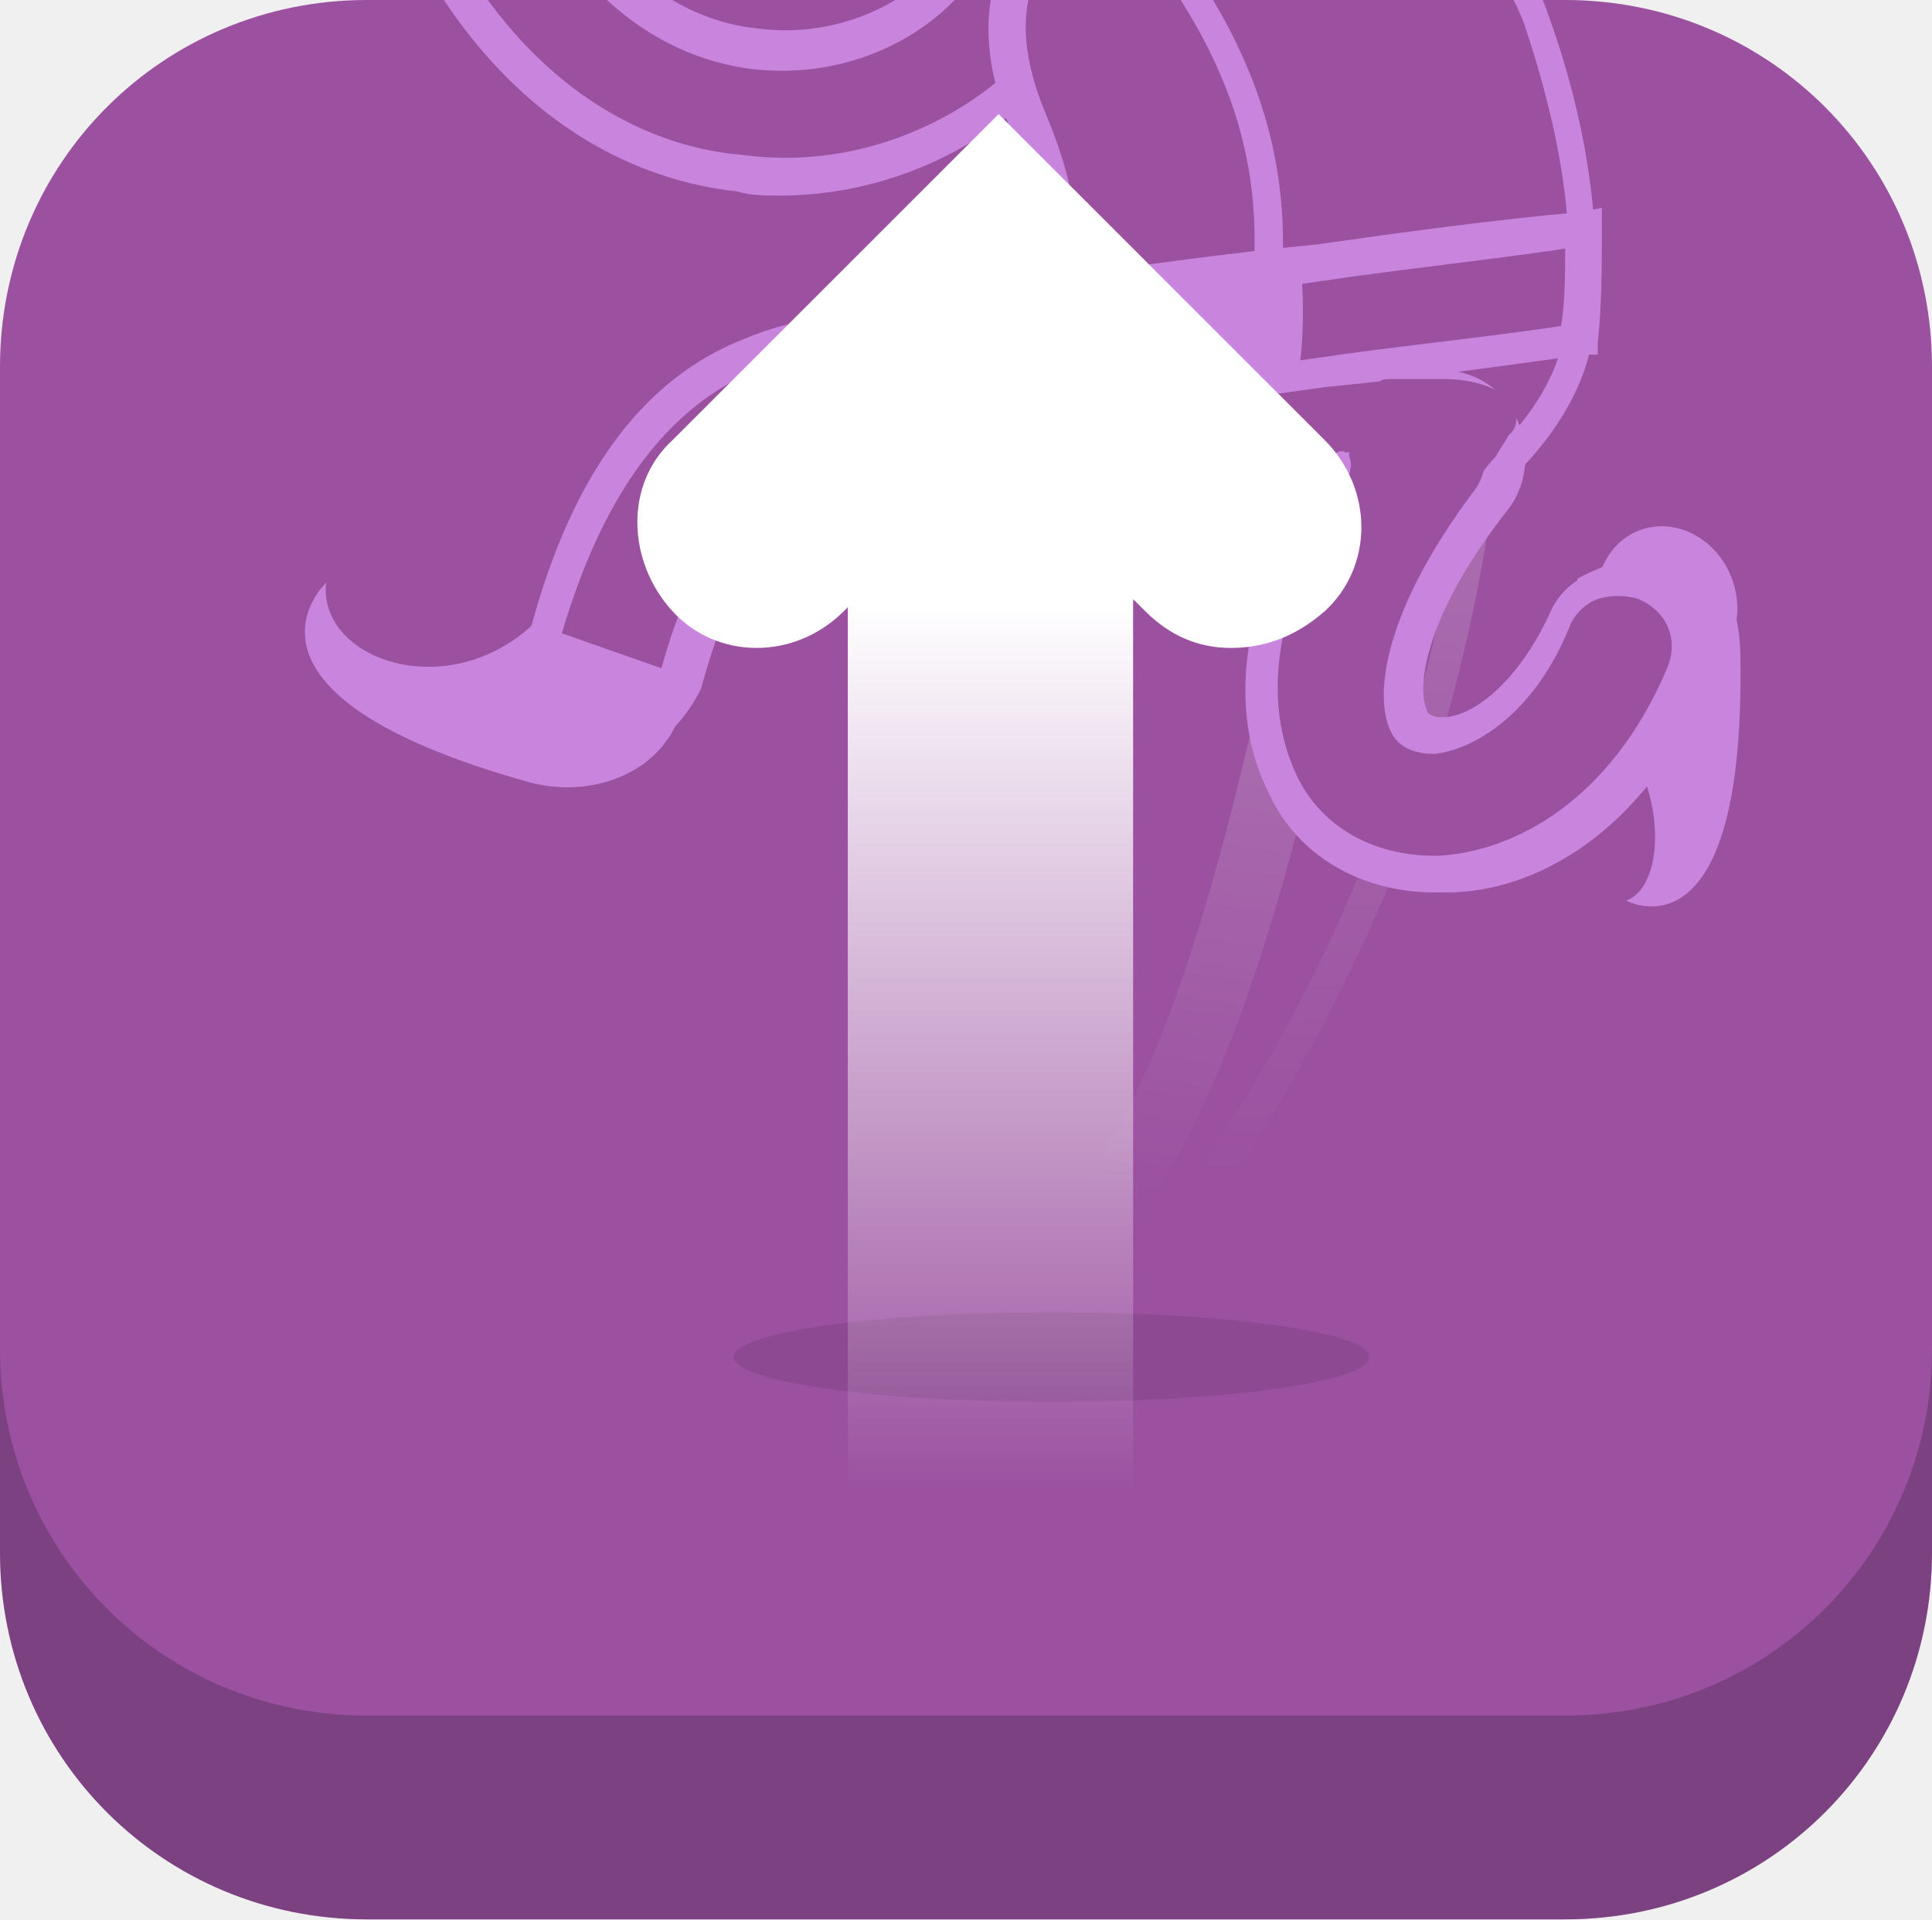
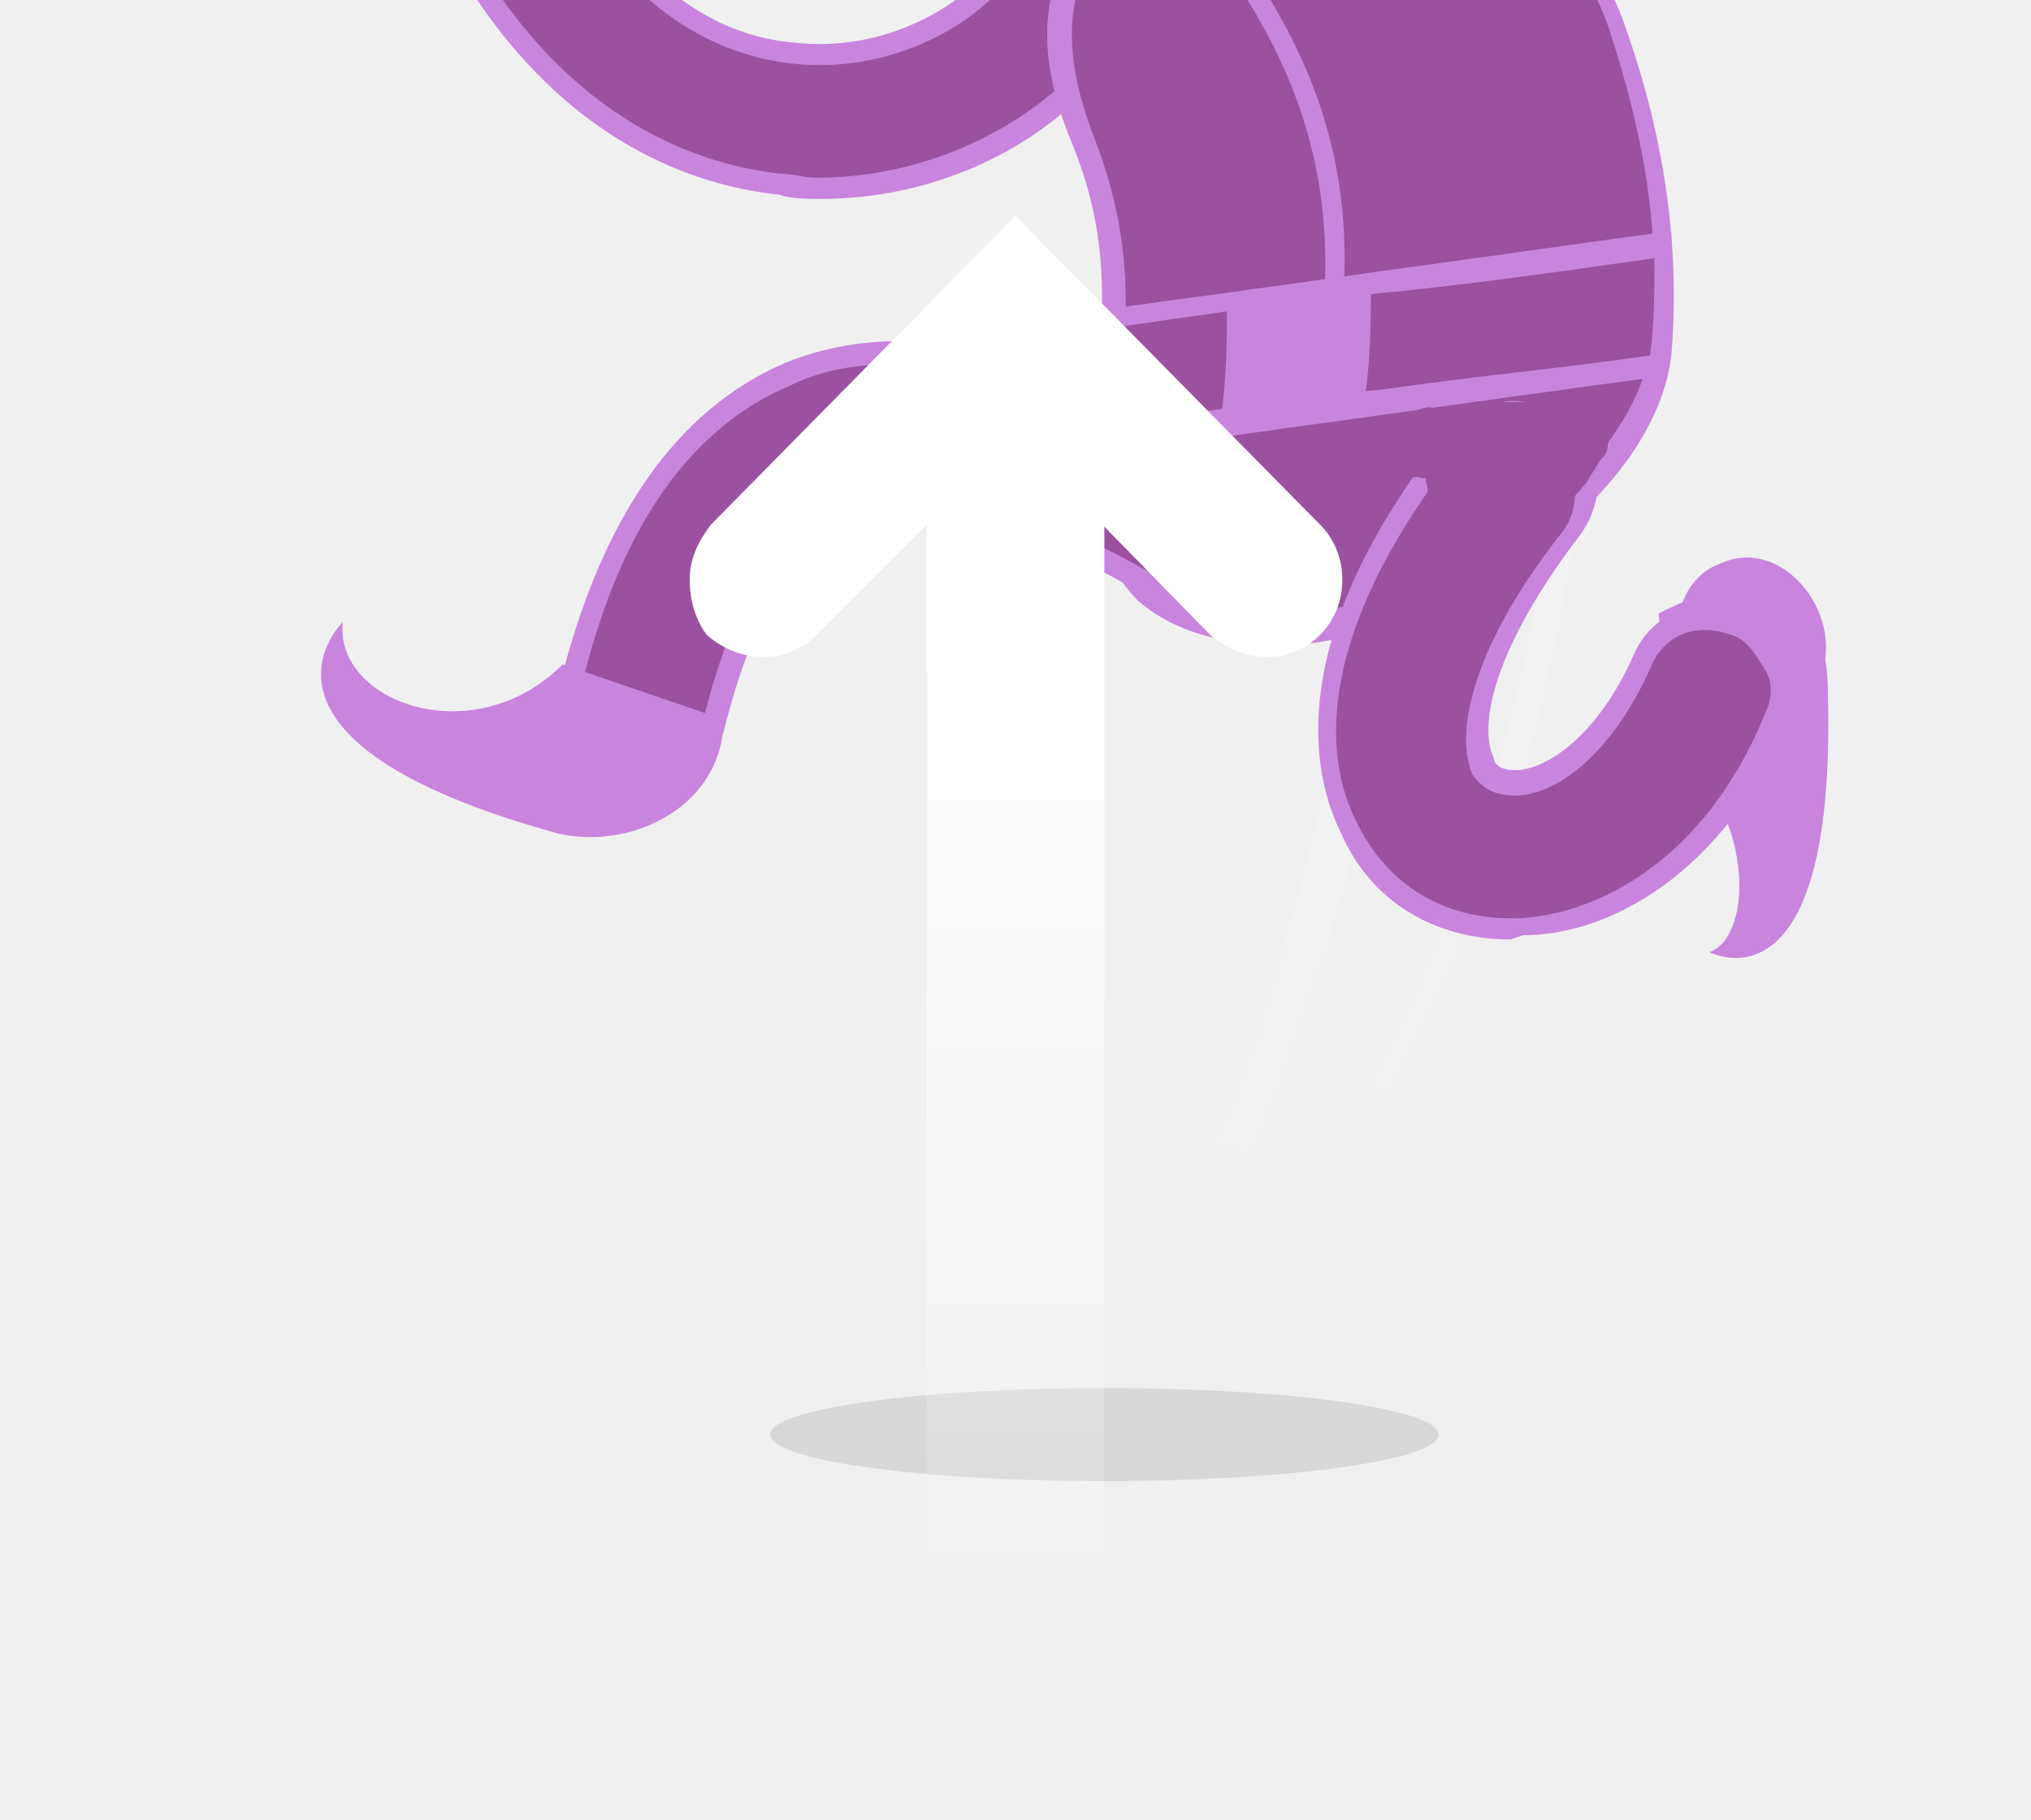
- <svg xmlns="http://www.w3.org/2000/svg" xmlns:xlink="http://www.w3.org/1999/xlink" version="1.1" id="Layer_1" x="0px" y="0px" width="47.4px" height="47.1px" viewBox="0 0 47.4 47.1" style="enable-background:new 0 0 47.4 47.1;" xml:space="preserve">
+ <svg xmlns="http://www.w3.org/2000/svg" xmlns:xlink="http://www.w3.org/1999/xlink" version="1.1" id="Layer_1" x="0px" y="0px" width="48px" height="43px" viewBox="0 0 48 43" style="enable-background:new 0 0 48 43;" xml:space="preserve">
  <style type="text/css">
- 	.st0{fill:#9B51A0;}
- 	.st1{opacity:0.2;}
- 	.st2{clip-path:url(#SVGID_2_);}
- 	.st3{fill:#C985DE;}
- 	.st4{fill:url(#SVGID_3_);}
- 	.st5{fill:#BE79CF;}
- 	.st6{opacity:0.66;}
- 	.st7{fill:url(#SVGID_4_);}
- 	.st8{opacity:0.47;}
- 	.st9{fill:url(#SVGID_5_);}
- 	.st10{fill:#FFFFFF;}
- 	.st11{fill:url(#SVGID_6_);}
- 	.st12{opacity:0.3;clip-path:url(#SVGID_8_);}
- 	.st13{fill:url(#SVGID_9_);}
- 	.st14{fill:url(#SVGID_10_);}
- 	.st15{clip-path:url(#SVGID_8_);}
- 	.st16{fill:none;}
- 	.st17{opacity:9.000000e-02;}
- 	.st18{fill:none;stroke:#C985DE;stroke-width:6.248;stroke-linecap:round;stroke-miterlimit:10;}
- 	.st19{fill:none;stroke:#D7DEDA;stroke-width:6.391;stroke-miterlimit:10;stroke-dasharray:9.657,85.207;}
- 	.st20{fill:none;stroke:#D7DEDA;stroke-width:6.391;stroke-linecap:round;stroke-miterlimit:10;stroke-dasharray:2.84,85.207;}
- 	.st21{fill:none;stroke:#C985DE;stroke-width:6.762;stroke-linecap:round;stroke-miterlimit:10;}
- 	.st22{fill:none;stroke:#D7DEDA;stroke-width:6.916;stroke-miterlimit:10;stroke-dasharray:10.45,92.208;}
- 	.st23{fill:none;stroke:#D7DEDA;stroke-width:6.916;stroke-linecap:round;stroke-miterlimit:10;stroke-dasharray:3.074,92.208;}
- 	.st24{fill:url(#SVGID_11_);}
- 	.st25{clip-path:url(#SVGID_8_);fill:#C985DE;}
- 	.st26{clip-path:url(#SVGID_8_);fill:#9B51A0;}
- 	.st27{fill:url(#SVGID_12_);}
- 	.st28{opacity:0.3;clip-path:url(#SVGID_14_);}
- 	.st29{fill:url(#SVGID_15_);}
- 	.st30{fill:url(#SVGID_16_);}
- 	.st31{clip-path:url(#SVGID_14_);}
- 	.st32{fill:url(#SVGID_17_);}
- 	.st33{clip-path:url(#SVGID_14_);fill:#C985DE;}
- 	.st34{clip-path:url(#SVGID_14_);fill:#9B51A0;}
- 	.st35{fill:url(#SVGID_18_);}
- 	.st36{clip-path:url(#SVGID_20_);}
- 	.st37{fill:url(#SVGID_21_);}
- 	.st38{fill:url(#SVGID_22_);}
- 	.st39{fill:url(#SVGID_23_);}
- 	.st40{fill:url(#SVGID_24_);}
- 	.st41{opacity:9.000000e-02;clip-path:url(#SVGID_26_);}
- 	.st42{opacity:0.25;clip-path:url(#SVGID_26_);}
- 	.st43{fill:url(#SVGID_27_);}
- 	.st44{fill:url(#SVGID_28_);}
- 	.st45{clip-path:url(#SVGID_26_);}
- 	.st46{fill:url(#SVGID_29_);}
- 	.st47{clip-path:url(#SVGID_31_);}
- 	.st48{fill:url(#SVGID_32_);}
- 	.st49{opacity:9.000000e-02;clip-path:url(#SVGID_34_);}
- 	.st50{opacity:0.25;clip-path:url(#SVGID_34_);}
- 	.st51{fill:url(#SVGID_35_);}
- 	.st52{fill:url(#SVGID_36_);}
- 	.st53{clip-path:url(#SVGID_34_);}
- 	.st54{fill:#9B51A0;stroke:#C985DE;stroke-width:0.844;stroke-miterlimit:10;}
- 	.st55{clip-path:url(#SVGID_34_);fill:#9B51A0;}
- 	.st56{fill:url(#SVGID_37_);}
+ 	.st0{clip-path:url(#SVGID_2_);}
+ 	.st1{fill:#C985DE;}
+ 	.st2{fill:#9B51A0;}
+ 	.st3{fill:url(#SVGID_3_);}
+ 	.st4{fill:#BE79CF;}
+ 	.st5{opacity:0.66;fill:url(#SVGID_4_);}
+ 	.st6{opacity:0.47;fill:url(#SVGID_5_);}
+ 	.st7{fill:#FFFFFF;}
+ 	.st8{fill:url(#SVGID_6_);}
+ 	.st9{opacity:0.3;clip-path:url(#SVGID_8_);fill:url(#SVGID_9_);}
+ 	.st10{opacity:0.3;clip-path:url(#SVGID_8_);fill:url(#SVGID_10_);}
+ 	.st11{clip-path:url(#SVGID_8_);}
+ 	.st12{fill:none;}
+ 	.st13{opacity:0.1;}
+ 	.st14{fill:none;stroke:#C985DE;stroke-width:6.248;stroke-linecap:round;stroke-miterlimit:10;}
+ 	.st15{fill:none;stroke:#D7DEDA;stroke-width:6.391;stroke-miterlimit:10;stroke-dasharray:9.657,85.207;}
+ 	.st16{fill:none;stroke:#D7DEDA;stroke-width:6.391;stroke-linecap:round;stroke-miterlimit:10;stroke-dasharray:2.84,85.207;}
+ 	.st17{fill:none;stroke:#C985DE;stroke-width:6.762;stroke-linecap:round;stroke-miterlimit:10;}
+ 	.st18{fill:none;stroke:#D7DEDA;stroke-width:6.916;stroke-miterlimit:10;stroke-dasharray:10.45,92.208;}
+ 	.st19{fill:none;stroke:#D7DEDA;stroke-width:6.916;stroke-linecap:round;stroke-miterlimit:10;stroke-dasharray:3.074,92.208;}
+ 	.st20{fill:url(#SVGID_11_);}
+ 	.st21{clip-path:url(#SVGID_8_);fill:#C985DE;}
+ 	.st22{clip-path:url(#SVGID_8_);fill:#9B51A0;}
+ 	.st23{fill:url(#SVGID_12_);}
+ 	.st24{opacity:0.3;clip-path:url(#SVGID_14_);fill:url(#SVGID_15_);}
+ 	.st25{opacity:0.3;clip-path:url(#SVGID_14_);fill:url(#SVGID_16_);}
+ 	.st26{clip-path:url(#SVGID_14_);}
+ 	.st27{fill:url(#SVGID_17_);}
+ 	.st28{clip-path:url(#SVGID_14_);fill:#C985DE;}
+ 	.st29{clip-path:url(#SVGID_14_);fill:#9B51A0;}
+ 	.st30{fill:url(#SVGID_18_);}
+ 	.st31{fill:url(#SVGID_19_);}
+ 	.st32{clip-path:url(#SVGID_21_);}
+ 	.st33{fill:url(#SVGID_22_);}
+ 	.st34{opacity:0.66;fill:url(#SVGID_23_);}
+ 	.st35{opacity:0.47;fill:url(#SVGID_24_);}
+ 	.st36{fill:url(#SVGID_25_);}
+ 	.st37{opacity:0.1;clip-path:url(#SVGID_27_);}
+ 	.st38{opacity:0.25;clip-path:url(#SVGID_27_);fill:url(#SVGID_28_);}
+ 	.st39{opacity:0.25;clip-path:url(#SVGID_27_);fill:url(#SVGID_29_);}
+ 	.st40{clip-path:url(#SVGID_27_);}
+ 	.st41{fill:url(#SVGID_30_);}
+ 	.st42{clip-path:url(#SVGID_32_);fill:url(#SVGID_33_);}
+ 	.st43{clip-path:url(#SVGID_32_);}
+ 	.st44{clip-path:url(#SVGID_32_);fill:#FFFFFF;}
+ 	.st45{clip-path:url(#SVGID_35_);}
+ 	.st46{fill:url(#SVGID_36_);}
+ 	.st47{opacity:0.1;clip-path:url(#SVGID_38_);}
+ 	.st48{opacity:0.25;clip-path:url(#SVGID_38_);fill:url(#SVGID_39_);}
+ 	.st49{opacity:0.25;clip-path:url(#SVGID_38_);fill:url(#SVGID_40_);}
+ 	.st50{clip-path:url(#SVGID_38_);}
+ 	.st51{fill:#9B51A0;stroke:#C985DE;stroke-width:0.844;stroke-miterlimit:10;}
+ 	.st52{clip-path:url(#SVGID_38_);fill:#9B51A0;}
+ 	.st53{fill:url(#SVGID_41_);}
</style>
-   <g id="New_Symbol_1_5_">
-     <g id="Deleted_Symbol_17_">
- 	</g>
-   </g>
-   <g id="New_Symbol_16_3_">
-     <g id="Deleted_Symbol_16_">
- 	</g>
-   </g>
  <g id="New_Symbol_1_2_">
</g>
  <g id="New_Symbol_16">
</g>
-   <g id="New_Symbol_17_2_">
-     <g id="Deleted_Symbol_15_">
- 	</g>
-   </g>
-   <g id="New_Symbol_18_2_">
-     <g id="Deleted_Symbol_14_">
- 	</g>
-   </g>
-   <g id="New_Symbol_20_2_">
-     <g id="Deleted_Symbol_13_">
- 	</g>
-   </g>
-   <g id="New_Symbol_21_2_">
- </g>
-   <g id="New_Symbol_19_2_">
-     <g id="Deleted_Symbol_12_">
- 	</g>
-   </g>
-   <g id="New_Symbol_22_1_">
- </g>
-   <g id="New_Symbol_1_4_">
-     <g id="Deleted_Symbol_11_">
- 	</g>
-   </g>
-   <g id="New_Symbol_16_2_">
-     <g id="Deleted_Symbol_10_">
- 	</g>
-   </g>
-   <g id="New_Symbol_17_1_">
-     <g id="Deleted_Symbol_9_">
- 	</g>
-   </g>
-   <g id="New_Symbol_18_1_">
-     <g id="Deleted_Symbol_8_">
- 	</g>
-   </g>
-   <g id="New_Symbol_20_1_">
-     <g id="Deleted_Symbol_7_">
- 	</g>
-   </g>
-   <g id="New_Symbol_21_1_">
- </g>
-   <g id="New_Symbol_19_1_">
-     <g id="Deleted_Symbol_6_">
- 	</g>
-   </g>
  <g id="New_Symbol_1_1_">
</g>
  <g id="New_Symbol_1">
</g>
  <g id="New_Symbol_16_1_">
-     <g id="Deleted_Symbol_5_">
- 	</g>
-   </g>
+ </g>
  <g id="New_Symbol_17">
-     <g id="Deleted_Symbol_4_">
- 	</g>
-   </g>
+ </g>
  <g id="New_Symbol_18">
-     <g id="Deleted_Symbol_3_">
+     <g id="New_Symbol_2">
	</g>
  </g>
  <g id="New_Symbol_1_3_">
-     <g id="Deleted_Symbol_2_">
+ </g>
+   <g id="New_Symbol_20">
+ </g>
+   <g id="New_Symbol_21">
+ </g>
+   <g id="New_Symbol_19">
+     <g id="New_Symbol">
	</g>
  </g>
-   <g id="New_Symbol_20">
+   <g id="New_Symbol_1_6_">
+ </g>
+   <g id="New_Symbol_16_3_">
+ </g>
+   <g id="New_Symbol_17_2_">
+ </g>
+   <g id="New_Symbol_18_2_">
+ </g>
+   <g id="New_Symbol_1_5_">
+ </g>
+   <g id="New_Symbol_20_2_">
    <g>
-       <path class="st0" d="M9,47.1h29.4c5,0,9-4,9-9V14c0-5-4-9-9-9H9c-5,0-9,4-9,9l0,24.1C0,43.1,4,47.1,9,47.1z" />
-       <path class="st1" d="M9,47.1h29.4c5,0,9-4,9-9V14c0-5-4-9-9-9H9c-5,0-9,4-9,9l0,24.1C0,43.1,4,47.1,9,47.1z" />
-       <path class="st0" d="M9,42.1h29.4c5,0,9-4,9-9V9c0-5-4-9-9-9L9,0C4,0,0,4,0,9l0,24.1C0,38.1,4,42.1,9,42.1z" />
-     </g>
-     <g>
-       <defs>
-         <path id="SVGID_25_" d="M9,42.1h29.4c5,0,9-4,9-9V9c0-5-4-9-9-9L9,0C4,0,0,4,0,9l0,24.1C0,38.1,4,42.1,9,42.1z" />
-       </defs>
-       <clipPath id="SVGID_2_">
-         <use xlink:href="#SVGID_25_" style="overflow:visible;" />
-       </clipPath>
-       <ellipse style="opacity:9.000000e-02;clip-path:url(#SVGID_2_);" cx="25.8" cy="33.3" rx="7.8" ry="1.1" />
-       <g style="opacity:0.25;clip-path:url(#SVGID_2_);">
-         <linearGradient id="SVGID_3_" gradientUnits="userSpaceOnUse" x1="32.403" y1="32.109" x2="32.403" y2="3.229">
+       <g>
+         <defs>
+           <rect id="SVGID_26_" x="0" y="0" width="48" height="43" />
+         </defs>
+         <clipPath id="SVGID_2_">
+           <use xlink:href="#SVGID_26_" style="overflow:visible;" />
+         </clipPath>
+         <ellipse style="opacity:0.1;clip-path:url(#SVGID_2_);" cx="26.1" cy="33.9" rx="7.9" ry="1.1" />
+         <linearGradient id="SVGID_3_" gradientUnits="userSpaceOnUse" x1="32.828" y1="32.594" x2="32.828" y2="3.476">
          <stop offset="0.116" style="stop-color:#FFFFFF;stop-opacity:0" />
          <stop offset="1" style="stop-color:#FFFFFF" />
        </linearGradient>
-         <path class="st4" d="M27.9,32.1c-0.1,0-0.2,0-0.3-0.1c-0.2-0.1-0.2-0.4-0.1-0.6c6.5-8.5,9-16.6,8.8-27.8c0-0.2,0.2-0.4,0.4-0.4     c0.3,0,0.4,0.2,0.4,0.4c0.2,11.4-2.4,19.6-9,28.3C28.2,32.1,28.1,32.1,27.9,32.1z" />
-       </g>
-       <g style="opacity:0.25;clip-path:url(#SVGID_2_);">
-         <linearGradient id="SVGID_4_" gradientUnits="userSpaceOnUse" x1="-588.021" y1="303.214" x2="-588.021" y2="281.685" gradientTransform="matrix(-0.9897 -0.1429 -0.1429 0.9897 -510.829 -352.3698)">
+         <path style="opacity:0.25;clip-path:url(#SVGID_2_);fill:url(#SVGID_3_);" d="M28.3,32.6c-0.1,0-0.1,0-0.2-0.1     c-0.1-0.1-0.1-0.3,0-0.4c6.6-8.7,9.2-17,9-28.4c0-0.1,0.1-0.3,0.3-0.3c0.2,0,0.3,0.1,0.3,0.3c0.2,11.6-2.4,19.9-9.1,28.8     C28.5,32.6,28.4,32.6,28.3,32.6z" />
+         <linearGradient id="SVGID_4_" gradientUnits="userSpaceOnUse" x1="-587.784" y1="303.502" x2="-587.784" y2="282.248" gradientTransform="matrix(-0.9897 -0.1429 -0.1429 0.9897 -510.1474 -352.3209)">
          <stop offset="0.116" style="stop-color:#FFFFFF;stop-opacity:0" />
          <stop offset="1" style="stop-color:#FFFFFF" />
        </linearGradient>
-         <path class="st7" d="M25.8,31.5c-0.3,0-0.6-0.2-0.8-0.5c-0.2-0.4,0-0.9,0.4-1.1c2.4-1.1,4.6-7.3,6.6-18.4c0.1-0.5,0.5-0.8,1-0.7     c0.5,0.1,0.8,0.5,0.7,1c-1.4,7.5-3.7,17.8-7.6,19.6C26.1,31.4,25.9,31.5,25.8,31.5z" />
-       </g>
-       <g class="st2">
-         <g>
-           <path class="st0" d="M19.1,4.3c-0.3,0-0.6,0-1-0.1C15.5,4,10.7,2.2,8.6-6.6C8.4-7.4,9-8.2,9.8-8.4c0.8-0.2,1.7,0.3,1.9,1.1      c1.2,5.1,3.7,8.2,6.9,8.5C21,1.5,23.1,0.1,23.6-1c0.4-0.8,1.3-1.1,2.1-0.7c0.8,0.4,1.1,1.3,0.7,2.1C25.4,2.4,22.5,4.3,19.1,4.3z      " />
-           <path class="st3" d="M19.1,4.8c-0.3,0-0.7,0-1-0.1c-2.8-0.3-7.7-2.2-9.9-11.2C8.1-7,8.2-7.5,8.5-8s0.7-0.8,1.2-0.9      c0.5-0.1,1,0,1.5,0.2c0.4,0.3,0.8,0.7,0.9,1.2c1.2,5,3.5,7.9,6.5,8.2c2.3,0.3,4.2-1,4.7-2c0.2-0.5,0.6-0.8,1.1-1s1-0.1,1.5,0.1      c0.5,0.2,0.8,0.6,1,1.1c0.2,0.5,0.1,1-0.1,1.5C25.7,2.6,22.8,4.8,19.1,4.8z M10.1-8.1c-0.1,0-0.2,0-0.3,0C9.6-8,9.3-7.8,9.2-7.5      C9-7.3,9-7,9.1-6.7c2,8.5,6.6,10.3,9.1,10.5C21.9,4.3,25,2.1,26,0.2c0.1-0.3,0.1-0.6,0.1-0.9C26-1,25.8-1.2,25.5-1.3      c-0.3-0.1-0.6-0.1-0.9-0.1c-0.3,0.1-0.5,0.3-0.6,0.6c-0.6,1.2-2.7,2.8-5.5,2.5c-3.4-0.4-6-3.5-7.2-8.8c-0.1-0.3-0.2-0.5-0.5-0.7      C10.5-8,10.3-8.1,10.1-8.1z" />
-         </g>
-         <g>
-           <path class="st3" d="M38.7,14.2l0.3,3.2c1.9,1.2,2,4.3,0.9,4.7c0,0,2.9,1.6,2.8-5.9C42.7,13.2,40.6,13.2,38.7,14.2z" />
-           <ellipse transform="matrix(0.9346 -0.3556 0.3556 0.9346 -2.5909 15.5023)" class="st3" cx="40.9" cy="14.8" rx="1.7" ry="1.9" />
+         <path style="opacity:0.25;clip-path:url(#SVGID_2_);fill:url(#SVGID_4_);" d="M26.1,31.8c-0.2,0-0.4-0.1-0.5-0.3     c-0.1-0.3,0-0.6,0.2-0.7c2.5-1.2,4.9-7.6,6.9-19c0.1-0.3,0.3-0.5,0.6-0.4c0.3,0.1,0.5,0.3,0.4,0.6c-1.4,7.6-3.7,17.9-7.5,19.8     C26.3,31.7,26.2,31.8,26.1,31.8z" />
+         <g class="st0">
          <g>
-             <path class="st0" d="M38.7,8.1c-0.3,3.1-4.6,5.9-8.2,6.4C27,15,25.4,13,25.8,9.9c0.3-2.6,0.5-4.4-0.5-6.8       c-1.2-2.9-0.4-5,2.8-6.6c3.4-1.6,8.3,0.4,9.6,4C38.6,3,39,5.5,38.7,8.1z" />
-             <path class="st3" d="M29.5,15c-1.3,0-2.3-0.4-3.1-1.1c-0.9-0.9-1.3-2.3-1.1-4.1c0.3-2.6,0.4-4.2-0.5-6.6       c-1.3-3.2-0.3-5.5,3.1-7.1c1.7-0.8,3.9-0.8,5.9,0.1c2,0.8,3.6,2.4,4.2,4.2c1,2.8,1.3,5.3,1.1,7.7c-0.4,3.4-4.8,6.3-8.5,6.8       C30.2,15,29.9,15,29.5,15z M30.7-3.6c-0.9,0-1.7,0.2-2.4,0.5c-3,1.4-3.8,3.2-2.6,6c1,2.4,0.9,4.3,0.6,7       c-0.2,1.5,0.1,2.7,0.9,3.4c0.7,0.7,1.9,1,3.4,0.8c3.4-0.5,7.5-3.2,7.8-6.1l0,0c0.3-2.3-0.1-4.7-1-7.4c-0.6-1.6-1.9-2.9-3.8-3.7       C32.6-3.4,31.6-3.6,30.7-3.6z" />
+             <path class="st2" d="M19.4,4.4c-0.3,0-0.6,0-1-0.1c-2.7-0.3-7.5-2.1-9.6-11.1C8.6-7.6,9.1-8.4,9.9-8.6c0.8-0.2,1.7,0.3,1.9,1.2       c1.2,5.2,3.7,8.3,6.9,8.7c2.5,0.3,4.6-1.1,5.2-2.3c0.4-0.8,1.3-1.1,2.1-0.7c0.8,0.4,1.1,1.3,0.7,2.1       C25.7,2.5,22.8,4.4,19.4,4.4z" />
+             <path class="st1" d="M19.4,4.7c-0.3,0-0.7,0-1-0.1c-2.8-0.3-7.7-2.2-9.9-11.3c-0.2-1,0.4-2,1.3-2.2c0.5-0.1,1,0,1.4,0.2       C11.6-8.4,11.9-8,12-7.5c1.2,5.1,3.6,8.2,6.7,8.5c2.4,0.3,4.4-1.1,4.9-2.1c0.2-0.4,0.6-0.8,1-0.9c0.5-0.2,0.9-0.1,1.4,0.1       c0.4,0.2,0.8,0.6,0.9,1c0.2,0.5,0.1,1-0.1,1.4C25.9,2.6,23,4.7,19.4,4.7z M10.3-8.4c-0.1,0-0.2,0-0.3,0C9.3-8.2,8.8-7.5,9-6.8       C11.1,2,15.8,3.8,18.4,4.1c0.3,0,0.6,0.1,0.9,0.1c3.4,0,6.2-2,7.1-3.9c0.2-0.3,0.2-0.7,0.1-1c-0.1-0.3-0.3-0.6-0.7-0.8       c-0.3-0.2-0.7-0.2-1-0.1c-0.3,0.1-0.6,0.4-0.7,0.7c-0.6,1.2-2.8,2.7-5.4,2.4c-3.4-0.4-5.9-3.5-7.2-8.9C11.5-7.7,11.3-8,11-8.2       C10.8-8.3,10.5-8.4,10.3-8.4z" />
          </g>
          <g>
-             <path class="st0" d="M35.2,21.5c-1.6,0-3.1-0.8-3.8-2.3c-0.7-1.4-1.3-4.3,2.4-9c0.6-0.7,1.7-0.9,2.4-0.3       c0.7,0.6,0.9,1.7,0.3,2.4c-2.3,2.9-2.4,4.7-2,5.4c0.1,0.1,0.2,0.4,0.8,0.4c0.9,0,2.1-0.9,2.9-2.8c0.4-0.9,1.4-1.3,2.2-0.9       c0.9,0.4,1.3,1.4,0.9,2.2c-1.5,3.5-4.1,4.8-6,4.9C35.3,21.5,35.3,21.5,35.2,21.5z" />
-             <path class="st3" d="M35.2,21.9c-1.8,0-3.4-0.9-4.1-2.5c-0.7-1.4-1.4-4.6,2.5-9.5c0.7-0.9,2.1-1.1,3-0.4c0.9,0.7,1.1,2.1,0.4,3       c-2.2,2.8-2.2,4.5-2,4.9c0,0.1,0.1,0.2,0.4,0.2c0.7,0,1.8-0.8,2.6-2.5c0.2-0.5,0.6-0.9,1.2-1.1c0.5-0.2,1.1-0.2,1.6,0       c0.5,0.2,0.9,0.6,1.1,1.2c0.2,0.5,0.2,1.1,0,1.6c-1.6,3.7-4.3,5.1-6.4,5.1L35.2,21.9z M35.2,9.9c-0.4,0-0.8,0.2-1,0.5       c-3.6,4.5-3,7.3-2.4,8.6c0.6,1.3,1.9,2,3.4,2l0.1,0c1.8-0.1,4.2-1.3,5.6-4.6c0.3-0.7,0-1.4-0.7-1.7c-0.3-0.1-0.7-0.1-1,0       c-0.3,0.1-0.6,0.4-0.7,0.7c-0.9,2.2-2.4,3-3.3,3.1c-0.4,0-0.9-0.1-1.1-0.6C33.7,17,34,14.9,36.2,12c0.4-0.6,0.3-1.4-0.2-1.8       C35.8,10,35.5,9.9,35.2,9.9z" />
+             <path class="st1" d="M39.2,14.5l0.3,3.2c1.9,1.3,2,4.4,0.9,4.8c0,0,3,1.6,2.8-6.1C43.2,13.4,41.1,13.5,39.2,14.5z" />
+             <path class="st1" d="M43,14.5c0.4,1,0,2.1-0.9,2.4c-0.9,0.3-1.9-0.2-2.3-1.2c-0.4-1,0-2.1,0.9-2.4C41.6,12.9,42.6,13.5,43,14.5       z" />
+             <g>
+               <path class="st2" d="M39.2,8.3c-0.4,3.2-4.7,6.1-8.3,6.6c-3.6,0.5-5.2-1.6-4.8-4.7c0.3-2.6,0.5-4.4-0.5-6.9        c-1.2-3-0.4-5.1,2.9-6.7c3.4-1.6,8.4,0.4,9.7,4.1C39.1,3.1,39.5,5.6,39.2,8.3z" />
+               <path class="st1" d="M29.9,15.2c-1.3,0-2.3-0.4-3-1c-0.9-0.9-1.3-2.3-1.1-4.1c0.3-2.6,0.5-4.4-0.5-6.8c-1.3-3.2-0.3-5.4,3-7        c1.7-0.8,3.9-0.8,5.9,0.1c2,0.8,3.6,2.4,4.2,4.2c1,2.8,1.3,5.4,1.1,7.8c-0.4,3.3-4.8,6.3-8.5,6.8        C30.6,15.1,30.3,15.2,29.9,15.2z M31.1-3.8c-0.9,0-1.8,0.2-2.5,0.5c-3.1,1.5-3.9,3.4-2.8,6.4c1,2.5,0.9,4.3,0.6,7        c-0.2,1.6,0.1,2.9,0.9,3.6c0.8,0.8,2,1.1,3.6,0.8c3.5-0.5,7.7-3.3,8.1-6.3l0,0c0.3-2.4-0.1-4.9-1-7.6c-0.6-1.7-2-3.1-3.9-3.9        C33.1-3.6,32.1-3.8,31.1-3.8z" />
+             </g>
+             <g>
+               <path class="st2" d="M35.7,21.9c-1.7,0-3.1-0.9-3.8-2.3c-0.7-1.4-1.3-4.4,2.5-9.2c0.6-0.8,1.7-0.9,2.4-0.3        c0.8,0.6,0.9,1.7,0.3,2.5c-2.3,3-2.4,4.8-2.1,5.5c0.1,0.1,0.2,0.4,0.8,0.4c0.9,0,2.2-0.9,3-2.9c0.4-0.9,1.4-1.3,2.3-0.9        c0.9,0.4,1.3,1.4,0.9,2.3c-1.5,3.6-4.1,4.9-6.1,5C35.8,21.9,35.8,21.9,35.7,21.9z" />
+               <path class="st1" d="M35.7,22.2c-1.8,0-3.3-0.9-4-2.5c-0.7-1.4-1.4-4.6,2.5-9.5c0.3-0.4,0.8-0.7,1.3-0.7        c0.5-0.1,1,0.1,1.5,0.4c0.9,0.7,1,1.9,0.3,2.8c-2.2,2.9-2.3,4.6-2,5.2c0,0.1,0.1,0.3,0.5,0.3c0.8,0,2-0.9,2.8-2.7        c0.4-1,1.6-1.5,2.6-1.1c1,0.4,1.5,1.6,1.1,2.6c-1.6,3.7-4.3,5.1-6.3,5.1L35.7,22.2z M35.7,10c-0.1,0-0.1,0-0.2,0        c-0.4,0-0.7,0.2-1,0.6c-3.7,4.7-3.1,7.6-2.4,8.9c0.7,1.4,2,2.2,3.6,2.2l0.2,0c1.9-0.1,4.4-1.4,5.8-4.8c0.2-0.4,0.2-0.8,0-1.1        s-0.4-0.7-0.8-0.8c-0.8-0.3-1.6,0-1.9,0.8c-0.9,2-2.2,3-3.2,3c-0.5,0-0.8-0.2-1-0.5c-0.4-0.9-0.1-2.9,2.1-5.7        c0.5-0.6,0.4-1.6-0.2-2.1C36.3,10.1,36,10,35.7,10z" />
+             </g>
+             <path class="st1" d="M31.3,9.8l-0.4-0.1C32,4.8,31,1.3,27.3-2.9l0.3-0.3C31.5,1.1,32.5,4.8,31.3,9.8z" />
+             <g>
+               <path class="st2" d="M39.2,8.6c-4.4,0.6-8.7,1.1-13,1.7c0.1-0.9,0.2-1.9,0.1-2.8c4.4-0.6,8.7-1.1,13-1.7        C39.4,6.7,39.3,7.6,39.2,8.6z" />
+               <path class="st1" d="M25.9,10.6l0-0.3C26,9.3,26.1,8.4,26,7.5l0-0.2l0.2,0c2.2-0.3,4.4-0.6,6.5-0.9c2.2-0.3,4.3-0.6,6.5-0.9        l0.3,0l0,0.3c0,0.9,0,1.9-0.1,2.9l0,0.2l-0.2,0c-2.2,0.3-4.4,0.6-6.5,0.9c-2.2,0.3-4.3,0.6-6.5,0.9L25.9,10.6z M26.6,7.7        c0,0.8,0,1.5-0.1,2.3c2.1-0.3,4.1-0.6,6.2-0.8c2.1-0.3,4.2-0.5,6.3-0.8c0.1-0.8,0.1-1.5,0.1-2.3c-2.1,0.3-4.2,0.6-6.2,0.8        C30.7,7.1,28.7,7.4,26.6,7.7z" />
+             </g>
+             <path class="st1" d="M32.2,9.7c-1.1,0.2-2.3,0.3-3.4,0.5C29,9.1,29,8,29,7c1.1-0.2,2.3-0.3,3.4-0.5C32.4,7.6,32.4,8.7,32.2,9.7       z" />
          </g>
          <g>
-             <path class="st3" d="M31,9.6l-0.7-0.2c1.2-4.7,0.2-8.1-3.5-12.2l0.5-0.5C31.2,1.1,32.2,4.7,31,9.6z" />
+             <path class="st2" d="M15.1,18.5c-0.1,0-0.3,0-0.4-0.1c-0.9-0.2-1.5-1.2-1.3-2.1c1-4,2.7-6.5,5.2-7.5c3.7-1.5,8.1,0.7,11,2.5       c0.8,0.5,1.1,1.6,0.6,2.4c-0.5,0.8-1.6,1.1-2.4,0.6c-3.7-2.2-6.2-2.9-7.9-2.2c-1.4,0.6-2.5,2.3-3.2,5.1       C16.6,18,15.8,18.5,15.1,18.5z" />
+             <path class="st1" d="M15.1,18.8c-0.2,0-0.3,0-0.5-0.1c-0.5-0.1-0.9-0.5-1.2-0.9c-0.3-0.5-0.4-1-0.2-1.5c1-4.1,2.8-6.6,5.3-7.7       c3.8-1.6,8.2,0.7,11.3,2.5c0.5,0.3,0.8,0.7,0.9,1.2c0.1,0.5,0.1,1.1-0.2,1.5c-0.3,0.5-0.7,0.8-1.2,0.9       c-0.5,0.1-1.1,0.1-1.5-0.2c-3.6-2.2-6.1-2.9-7.7-2.2c-1.3,0.5-2.3,2.2-3,5C16.8,18.2,16,18.8,15.1,18.8z M21.3,8.6       c-0.9,0-1.8,0.1-2.6,0.5c-2.4,1-4.1,3.4-5,7.3c-0.1,0.4,0,0.8,0.2,1.1c0.2,0.3,0.5,0.6,0.9,0.7c0.8,0.2,1.6-0.3,1.8-1.1       c0.7-2.9,1.8-4.7,3.3-5.3c1.8-0.7,4.4,0,8.1,2.2c0.3,0.2,0.7,0.3,1.1,0.2c0.4-0.1,0.7-0.3,0.9-0.7c0.2-0.3,0.3-0.7,0.2-1.1       c-0.1-0.4-0.3-0.7-0.7-0.9C27.2,10.2,24.2,8.6,21.3,8.6z" />
          </g>
-           <g>
-             <path class="st0" d="M38.7,8.4c-4.3,0.6-8.6,1.1-12.9,1.7c0.1-0.9,0.2-1.8,0.1-2.8c4.3-0.6,8.6-1.1,12.9-1.7       C38.9,6.5,38.8,7.5,38.7,8.4z" />
-             <path class="st3" d="M25.3,10.6l0.1-0.6c0.1-0.9,0.2-1.8,0.1-2.7l0-0.4l0.4-0.1c2.2-0.3,4.3-0.6,6.4-0.8       c2.1-0.3,4.3-0.6,6.5-0.8l0.5-0.1l0,0.5c0,0.9,0,1.9-0.1,2.8l0,0.3l-0.3,0c-2.2,0.3-4.3,0.6-6.4,0.8c-2.1,0.3-4.3,0.6-6.4,0.8       L25.3,10.6z M26.4,7.7c0,0.6,0,1.3-0.1,1.9c2-0.3,3.9-0.5,5.9-0.8c2-0.3,4.1-0.5,6.1-0.8c0.1-0.6,0.1-1.3,0.1-1.9       c-2,0.3-4,0.5-6,0.8C30.4,7.2,28.4,7.4,26.4,7.7z" />
-           </g>
-           <path class="st3" d="M31.8,9.5c-1.1,0.2-2.2,0.3-3.4,0.5c0.2-1.1,0.2-2.1,0.1-3.2c1.1-0.2,2.2-0.3,3.4-0.5      C32,7.4,32,8.5,31.8,9.5z" />
+           <path class="st1" d="M17.1,17l-3.8-1.3c-2.1,2.1-5.4,0.9-5.2-1c0,0-2.9,2.8,5.1,5C15,20.1,17.1,19,17.1,17z" />
+           <path class="st2" d="M28.9,10.5c0.2,0.1,0.4,0.3,0.3,0.5c0,0,0,0.1,0,0.1c0,0-0.1,0.1-0.2,0.1c-0.4,0-0.8,0-1.1,0.2      c-0.1,0-0.2,0.1-0.3,0.2c-0.1,0.1-0.1,0.3-0.2,0.4c0,0.2-0.1,0.5-0.1,0.7c0,0.4,0.1,0.8,0.3,1.1c0.1,0.1,0.2,0.2,0.3,0.3      c0.4,0.2,0.7,0.4,1.2,0.5s1,0.2,1.4,0c0.3-0.2,0.4-0.8,0.7-1.1c0.2-0.2,0.4-0.3,0.6-0.6c0.1-0.2,0.1-0.5-0.1-0.8      c-0.1-0.2-0.3-0.4-0.5-0.6c-0.3-0.3-0.6-0.6-0.9-0.8" />
+           <path class="st2" d="M33.5,9.7c-0.1,0-0.2,0.1-0.3,0.2c-0.1,0.1-0.1,0.3-0.2,0.4c0,0.2-0.1,0.4-0.1,0.6c0,0.2,0,0.3,0,0.5      c0,0,0,0.1,0.1,0.1c0,0,0,0,0,0c0.1-0.1,0.4-0.3,0.6-0.2c0,0,0.1,0,0.1,0c0,0,0,0.1,0,0.1c0.1,0.2,0,0.5-0.1,0.7      c0,0.1-0.1,0.2-0.1,0.3c0,0.2,0.3,0.3,0.4,0.4c0.2,0.1,0.5,0.2,0.7,0.2c0.4,0.1,1,0.2,1.4,0c0.3-0.2,0.6-0.6,0.9-0.9      c0.2-0.2,0.4-0.5,0.6-0.7c0.1-0.2,0.2-0.3,0.3-0.5c0.1-0.1,0.2-0.2,0.2-0.4c0.1-0.2-0.1-0.5-0.3-0.6c-0.4-0.3-1-0.4-1.5-0.4      c-0.3,0-0.6,0-0.9,0c-0.1,0-0.3,0-0.4,0c-0.1,0-0.2,0-0.3,0.1c-0.2,0.1-0.4,0.1-0.7,0.1C33.9,9.6,33.7,9.6,33.5,9.7z" />
        </g>
-         <g>
-           <path class="st0" d="M14.9,18.2c-0.1,0-0.3,0-0.4-0.1c-0.9-0.2-1.5-1.2-1.2-2.1c1-3.9,2.7-6.3,5.1-7.3c3.6-1.5,8,0.7,10.9,2.4      c0.8,0.5,1.1,1.5,0.6,2.3c-0.5,0.8-1.5,1.1-2.3,0.6c-3.6-2.2-6.2-2.9-7.8-2.2c-1.4,0.6-2.4,2.3-3.1,5      C16.3,17.6,15.6,18.2,14.9,18.2z" />
-           <path class="st3" d="M14.9,18.6c-0.2,0-0.4,0-0.5-0.1c-0.6-0.1-1-0.5-1.3-1c-0.3-0.5-0.4-1.1-0.2-1.6c1-4.1,2.8-6.6,5.4-7.6      c3.8-1.6,8.3,0.6,11.3,2.4c0.5,0.3,0.8,0.8,1,1.3c0.1,0.6,0.1,1.1-0.2,1.6c-0.3,0.5-0.8,0.8-1.3,1c-0.6,0.1-1.1,0.1-1.6-0.2      c-3.4-2.1-5.9-2.8-7.4-2.2c-1.2,0.5-2.2,2.1-2.9,4.7C16.7,17.9,15.9,18.6,14.9,18.6z M21,8.6c-0.9,0-1.7,0.1-2.5,0.5      c-2.3,1-3.9,3.3-4.9,7.1c-0.1,0.3,0,0.7,0.1,1c0.2,0.3,0.5,0.5,0.8,0.6c0.7,0.2,1.4-0.3,1.6-0.9c0.7-2.9,1.9-4.7,3.4-5.3      c1.8-0.7,4.5,0,8.2,2.2c0.3,0.2,0.6,0.2,1,0.1c0.3-0.1,0.6-0.3,0.8-0.6c0.2-0.3,0.2-0.6,0.1-1c-0.1-0.3-0.3-0.6-0.6-0.8      C26.8,10.1,23.8,8.6,21,8.6z" />
-         </g>
-         <path class="st3" d="M16.8,16.6l-3.7-1.3c-2.1,2-5.3,0.9-5.1-1c0,0-2.9,2.7,5,4.9C14.9,19.7,16.9,18.6,16.8,16.6z" />
-         <path class="st0" d="M28.5,10.3c0.2,0.1,0.4,0.3,0.3,0.5c0,0,0,0.1,0,0.1c0,0-0.1,0.1-0.1,0.1c-0.4,0-0.8,0-1.1,0.2     c-0.1,0-0.2,0.1-0.3,0.2c-0.1,0.1-0.1,0.3-0.2,0.4c0,0.2-0.1,0.5-0.1,0.7c0,0.4,0.1,0.8,0.3,1.1c0.1,0.1,0.2,0.2,0.3,0.3     c0.3,0.2,0.7,0.4,1.2,0.5s1,0.2,1.3,0c0.3-0.2,0.4-0.8,0.7-1c0.2-0.2,0.4-0.3,0.5-0.6c0.1-0.2,0.1-0.5-0.1-0.8s-0.3-0.4-0.5-0.6     c-0.3-0.3-0.6-0.6-0.9-0.8" />
-         <path class="st0" d="M33,9.5c-0.1,0-0.2,0.1-0.3,0.2c-0.1,0.1-0.1,0.3-0.2,0.4c0,0.2,0,0.4-0.1,0.6c0,0.2,0,0.3,0,0.5     c0,0,0,0.1,0.1,0.1c0,0,0,0,0,0c0.1-0.1,0.4-0.3,0.5-0.2c0,0,0.1,0,0.1,0c0,0,0,0.1,0,0.1c0.1,0.2,0,0.5-0.1,0.7     c0,0.1-0.1,0.2-0.1,0.2c0,0.2,0.3,0.3,0.4,0.4c0.2,0.1,0.5,0.2,0.7,0.2c0.4,0.1,1,0.2,1.3,0c0.3-0.2,0.5-0.6,0.8-0.8     c0.2-0.2,0.4-0.5,0.6-0.7c0.1-0.2,0.2-0.3,0.3-0.5c0.1-0.1,0.2-0.2,0.2-0.4c0.1-0.2-0.1-0.5-0.3-0.6c-0.4-0.3-1-0.4-1.5-0.4     c-0.3,0-0.6,0-0.9,0c-0.1,0-0.2,0-0.4,0c-0.1,0-0.2,0-0.3,0.1c-0.2,0.1-0.4,0.1-0.6,0.1C33.4,9.4,33.2,9.4,33,9.5z" />
      </g>
-     </g>
-     <g id="Deleted_Symbol_1_">
-       <g>
-         <path class="st10" d="M30.2,15.9c-0.8,0-1.5-0.3-2.1-0.9l-3.7-3.7l-3.7,3.7c-1.2,1.2-3.1,1.2-4.2,0s-1.2-3.1,0-4.2l8-8l8,8     c1.2,1.2,1.2,3.1,0,4.2C31.7,15.7,30.9,15.9,30.2,15.9z" />
-       </g>
-       <g>
-         <linearGradient id="SVGID_5_" gradientUnits="userSpaceOnUse" x1="-6673.897" y1="-7983.498" x2="-6626.115" y2="-7983.498" gradientTransform="matrix(0 0.5939 -0.5939 0 -4717.019 3971.868)">
+       <g id="XMLID_1_">
+         <path class="st7" d="M16.3,13.7c0-0.5,0.2-0.9,0.5-1.3L24,5.1l7.2,7.3c0.7,0.7,0.7,1.9,0,2.6c-0.7,0.7-1.8,0.7-2.6,0L24,10.3     L19.3,15c-0.7,0.7-1.8,0.7-2.6,0C16.4,14.6,16.3,14.1,16.3,13.7z" />
+         <linearGradient id="SVGID_5_" gradientUnits="userSpaceOnUse" x1="-6673.586" y1="-7983.063" x2="-6625.804" y2="-7983.063" gradientTransform="matrix(0 0.6062 -0.6017 0 -4779.392 4054.126)">
          <stop offset="0.232" style="stop-color:#FFFFFF" />
          <stop offset="1" style="stop-color:#FFFFFF;stop-opacity:0" />
        </linearGradient>
-         <rect x="20.8" y="8.3" class="st9" width="7" height="28.4" />
+         <rect x="21.9" y="8.9" style="fill:url(#SVGID_5_);" width="4.2" height="29" />
      </g>
    </g>
  </g>
-   <g id="New_Symbol_21">
+   <g id="New_Symbol_21_2_">
</g>
-   <g id="New_Symbol_19">
-     <g id="Deleted_Symbol">
- 	</g>
-   </g>
-   <g id="New_Symbol_22">
+   <g id="New_Symbol_19_2_">
+ </g>
+   <g id="New_Symbol_19_1_">
+ </g>
+   <g id="New_Symbol_21_1_">
+ </g>
+   <g id="New_Symbol_20_1_">
+ </g>
+   <g id="New_Symbol_18_1_">
+ </g>
+   <g id="New_Symbol_17_1_">
+ </g>
+   <g id="New_Symbol_16_2_">
+ </g>
+   <g id="New_Symbol_1_4_">
+ </g>
+   <g id="New_Symbol_1_">
</g>
</svg>
